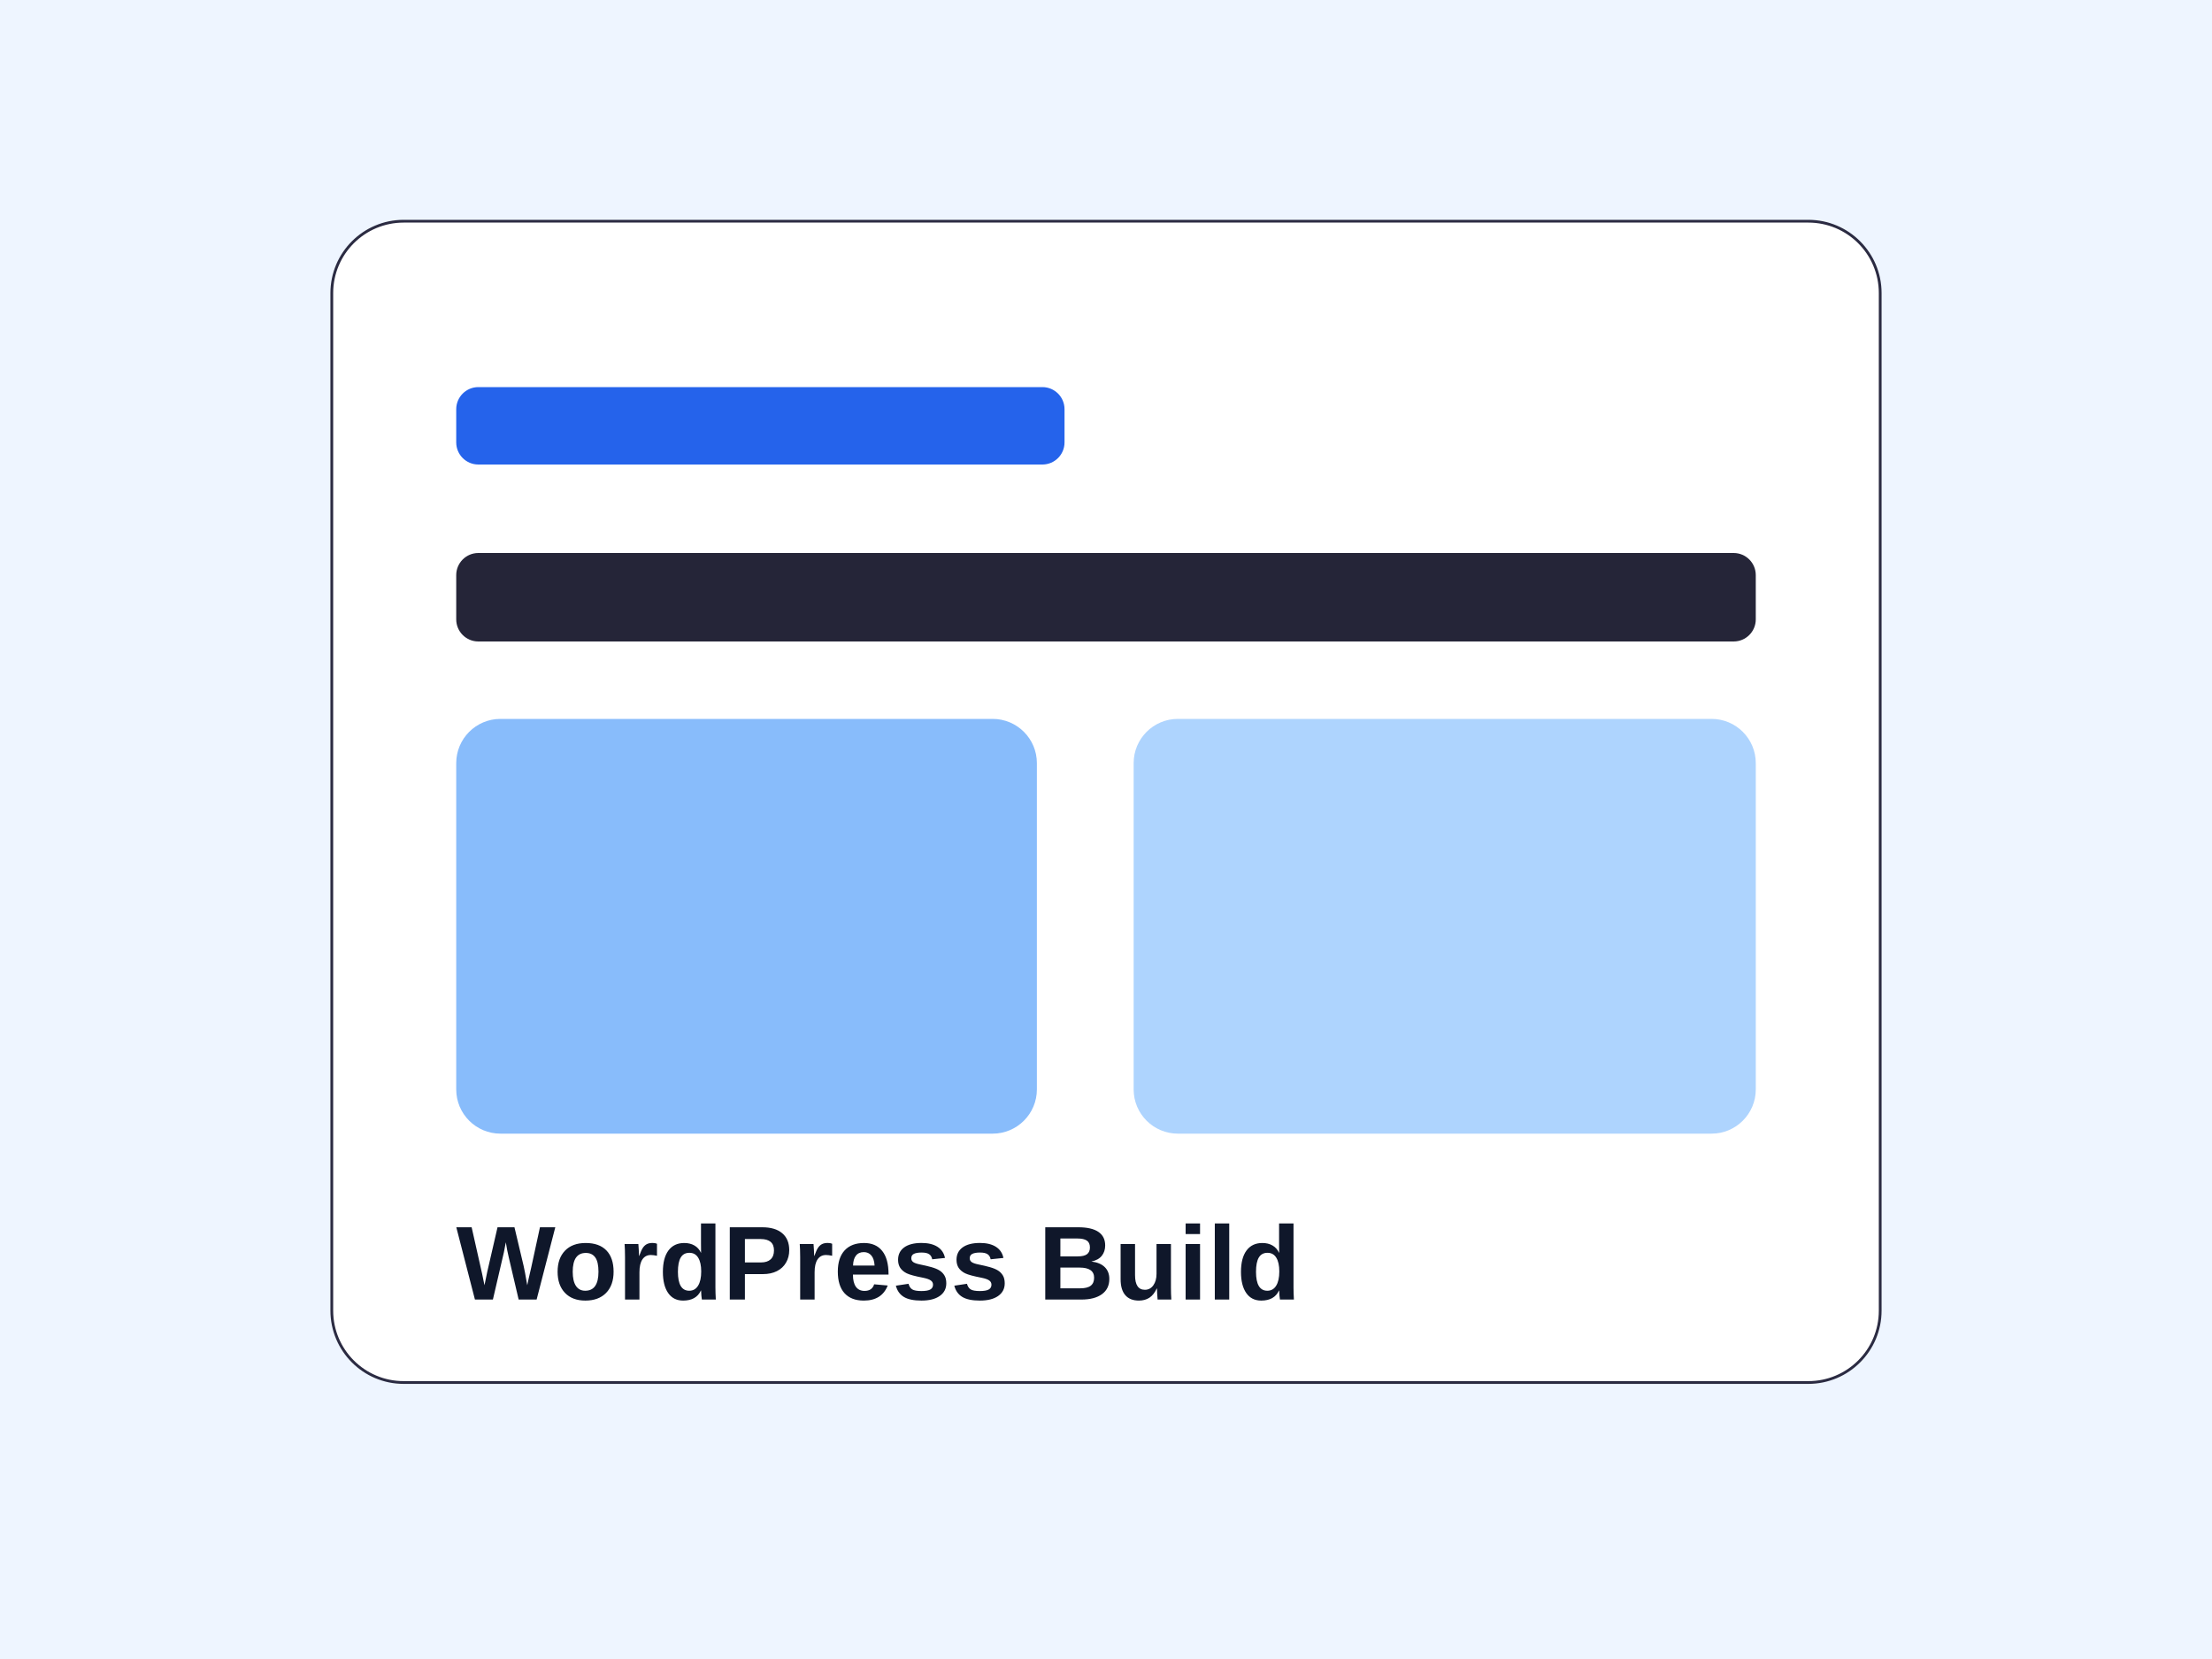
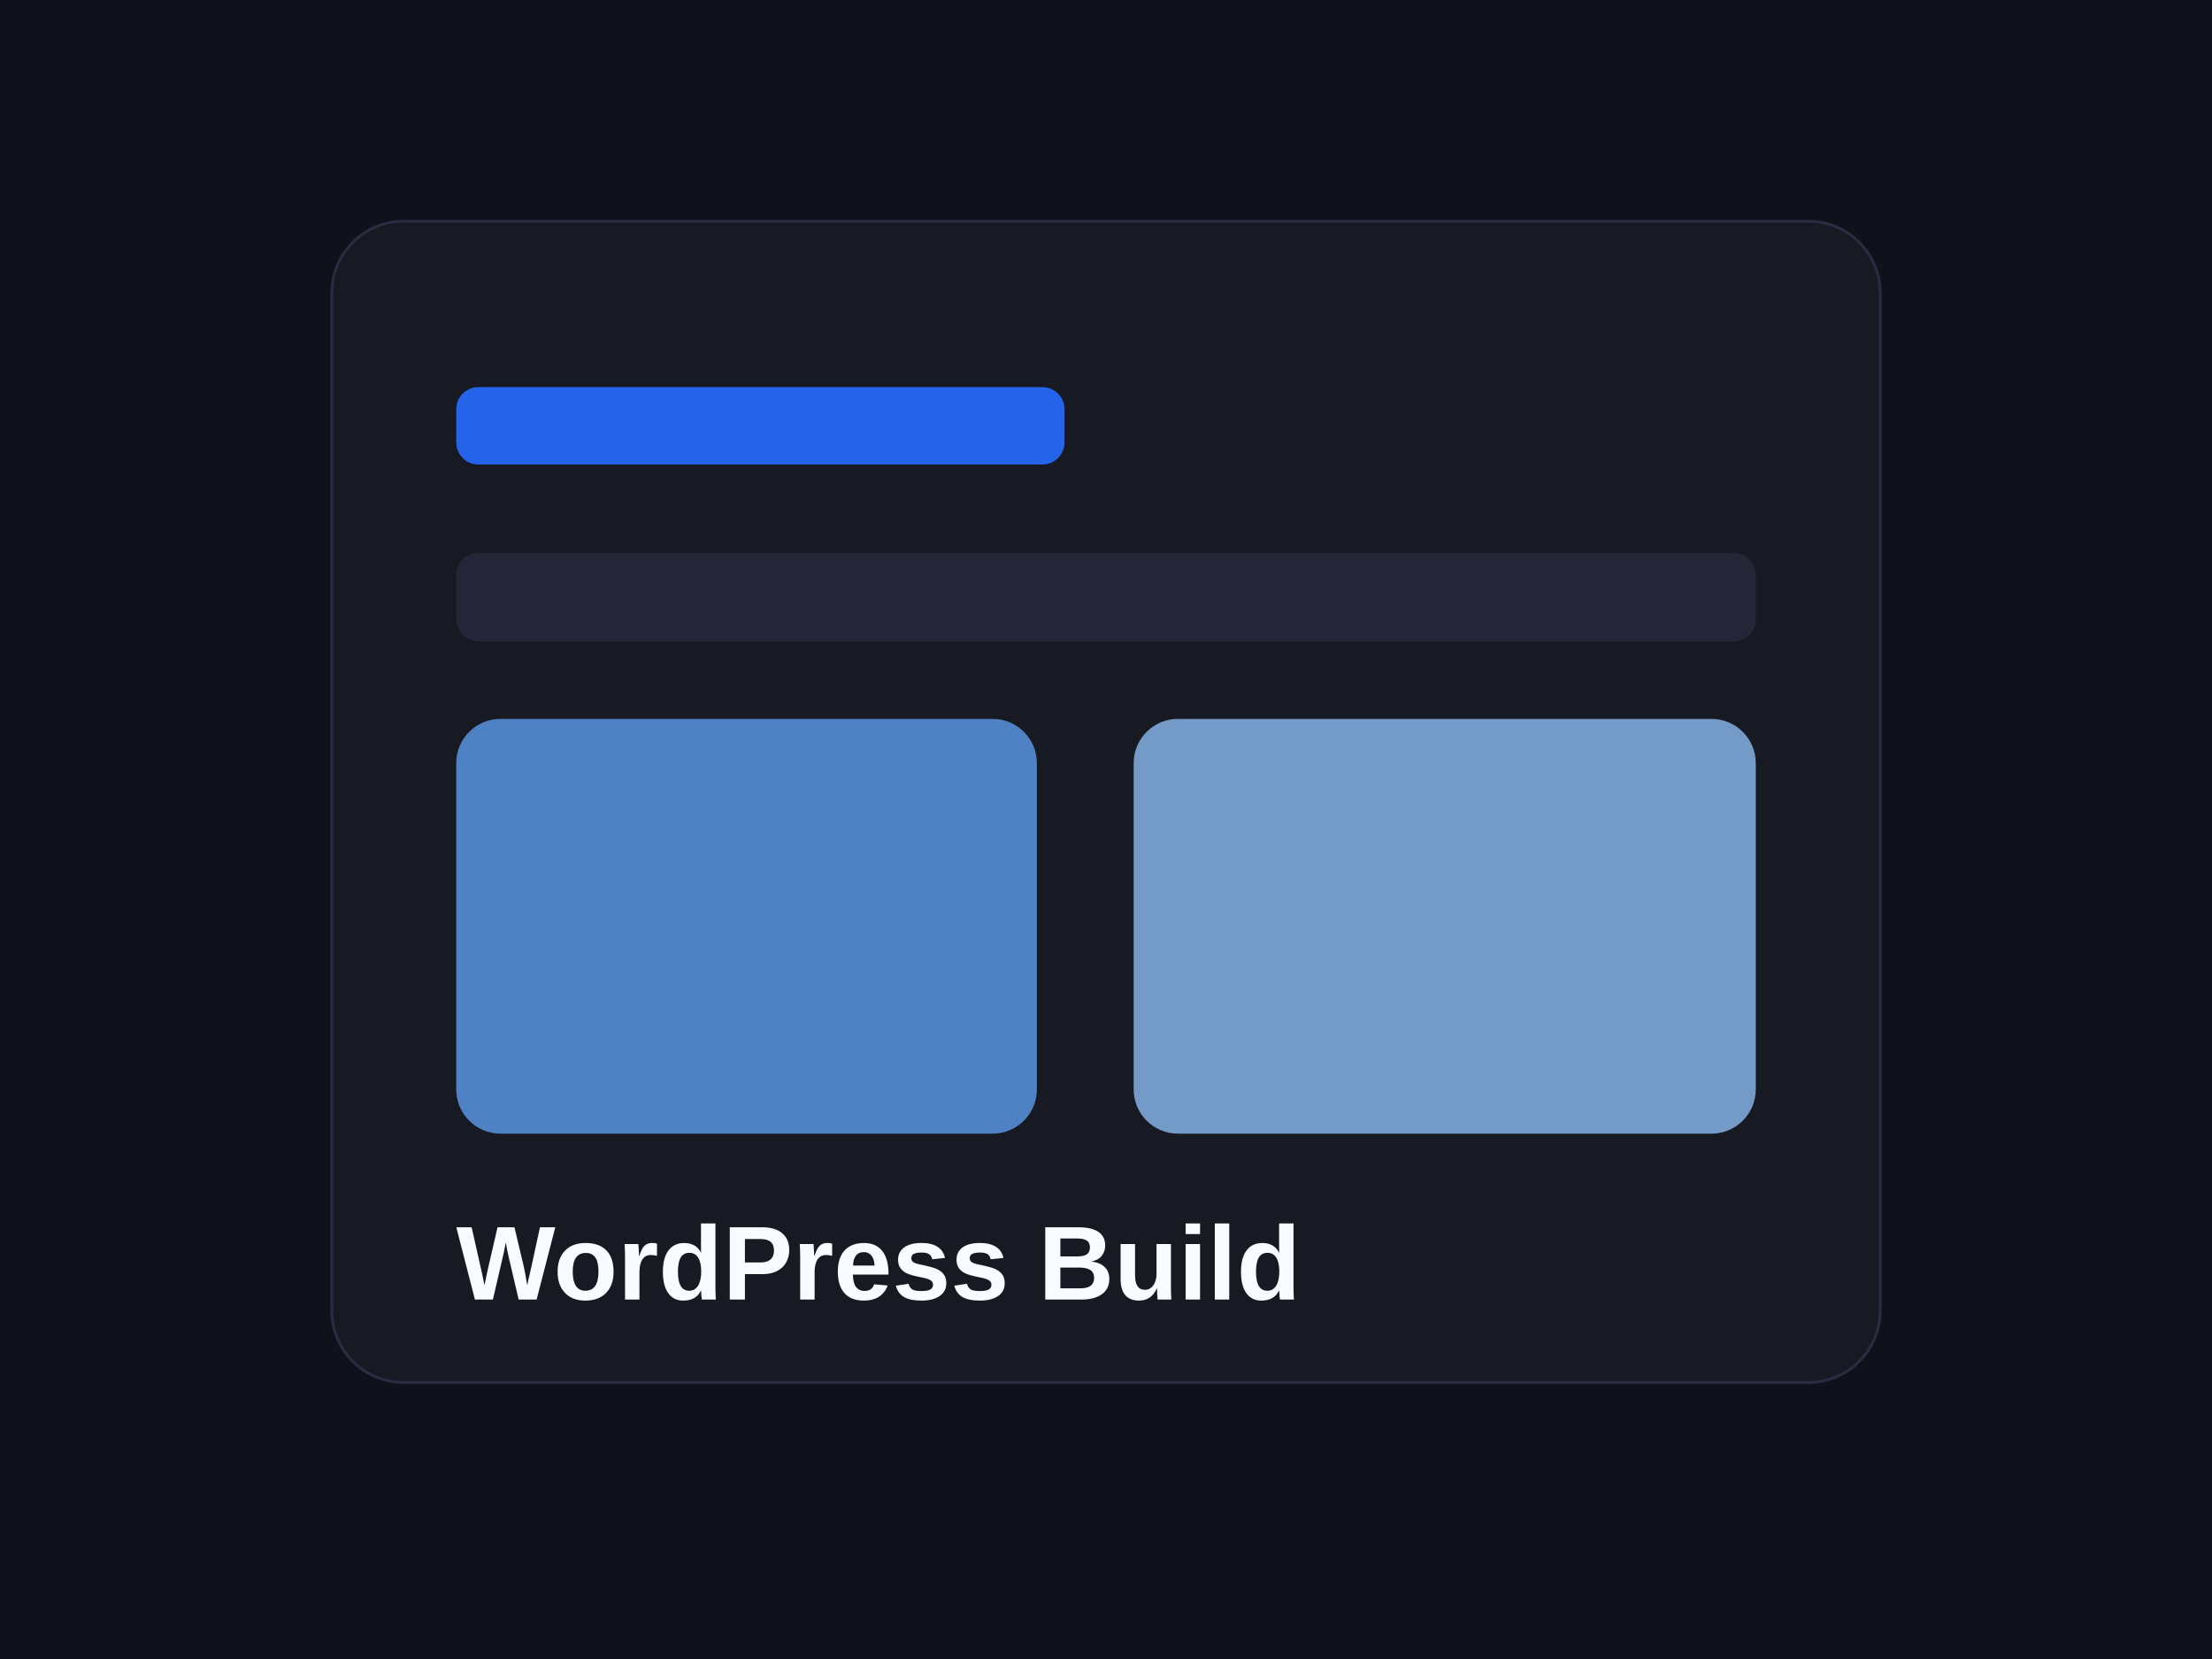
<svg xmlns="http://www.w3.org/2000/svg" viewBox="0 0 800 600">
-   <rect width="800" height="600" fill="#EEF5FF" />
-   <rect x="120" y="80" width="560" height="420" rx="26" fill="#FFFFFF" stroke="#2b2b42" />
+   <rect width="800" height="600" fill="#10121B" />
+   <rect x="120" y="80" width="560" height="420" rx="26" fill="#171923" stroke="#2b2b42" />
  <rect x="165" y="140" width="220" height="28" rx="8" fill="#2563EB" />
  <rect x="165" y="200" width="470" height="32" rx="8" fill="#252538" />
  <rect x="165" y="260" width="210" height="150" rx="16" fill="#60A5FA" opacity=".75" />
  <rect x="410" y="260" width="225" height="150" rx="16" fill="#93C5FD" opacity=".75" />
-   <text x="165" y="470" fill="#0F172A" font-family="Arial" font-size="38" font-weight="700">WordPress Build</text>
+   <text x="165" y="470" fill="#F8FBFF" font-family="Arial" font-size="38" font-weight="700">WordPress Build</text>
</svg>
